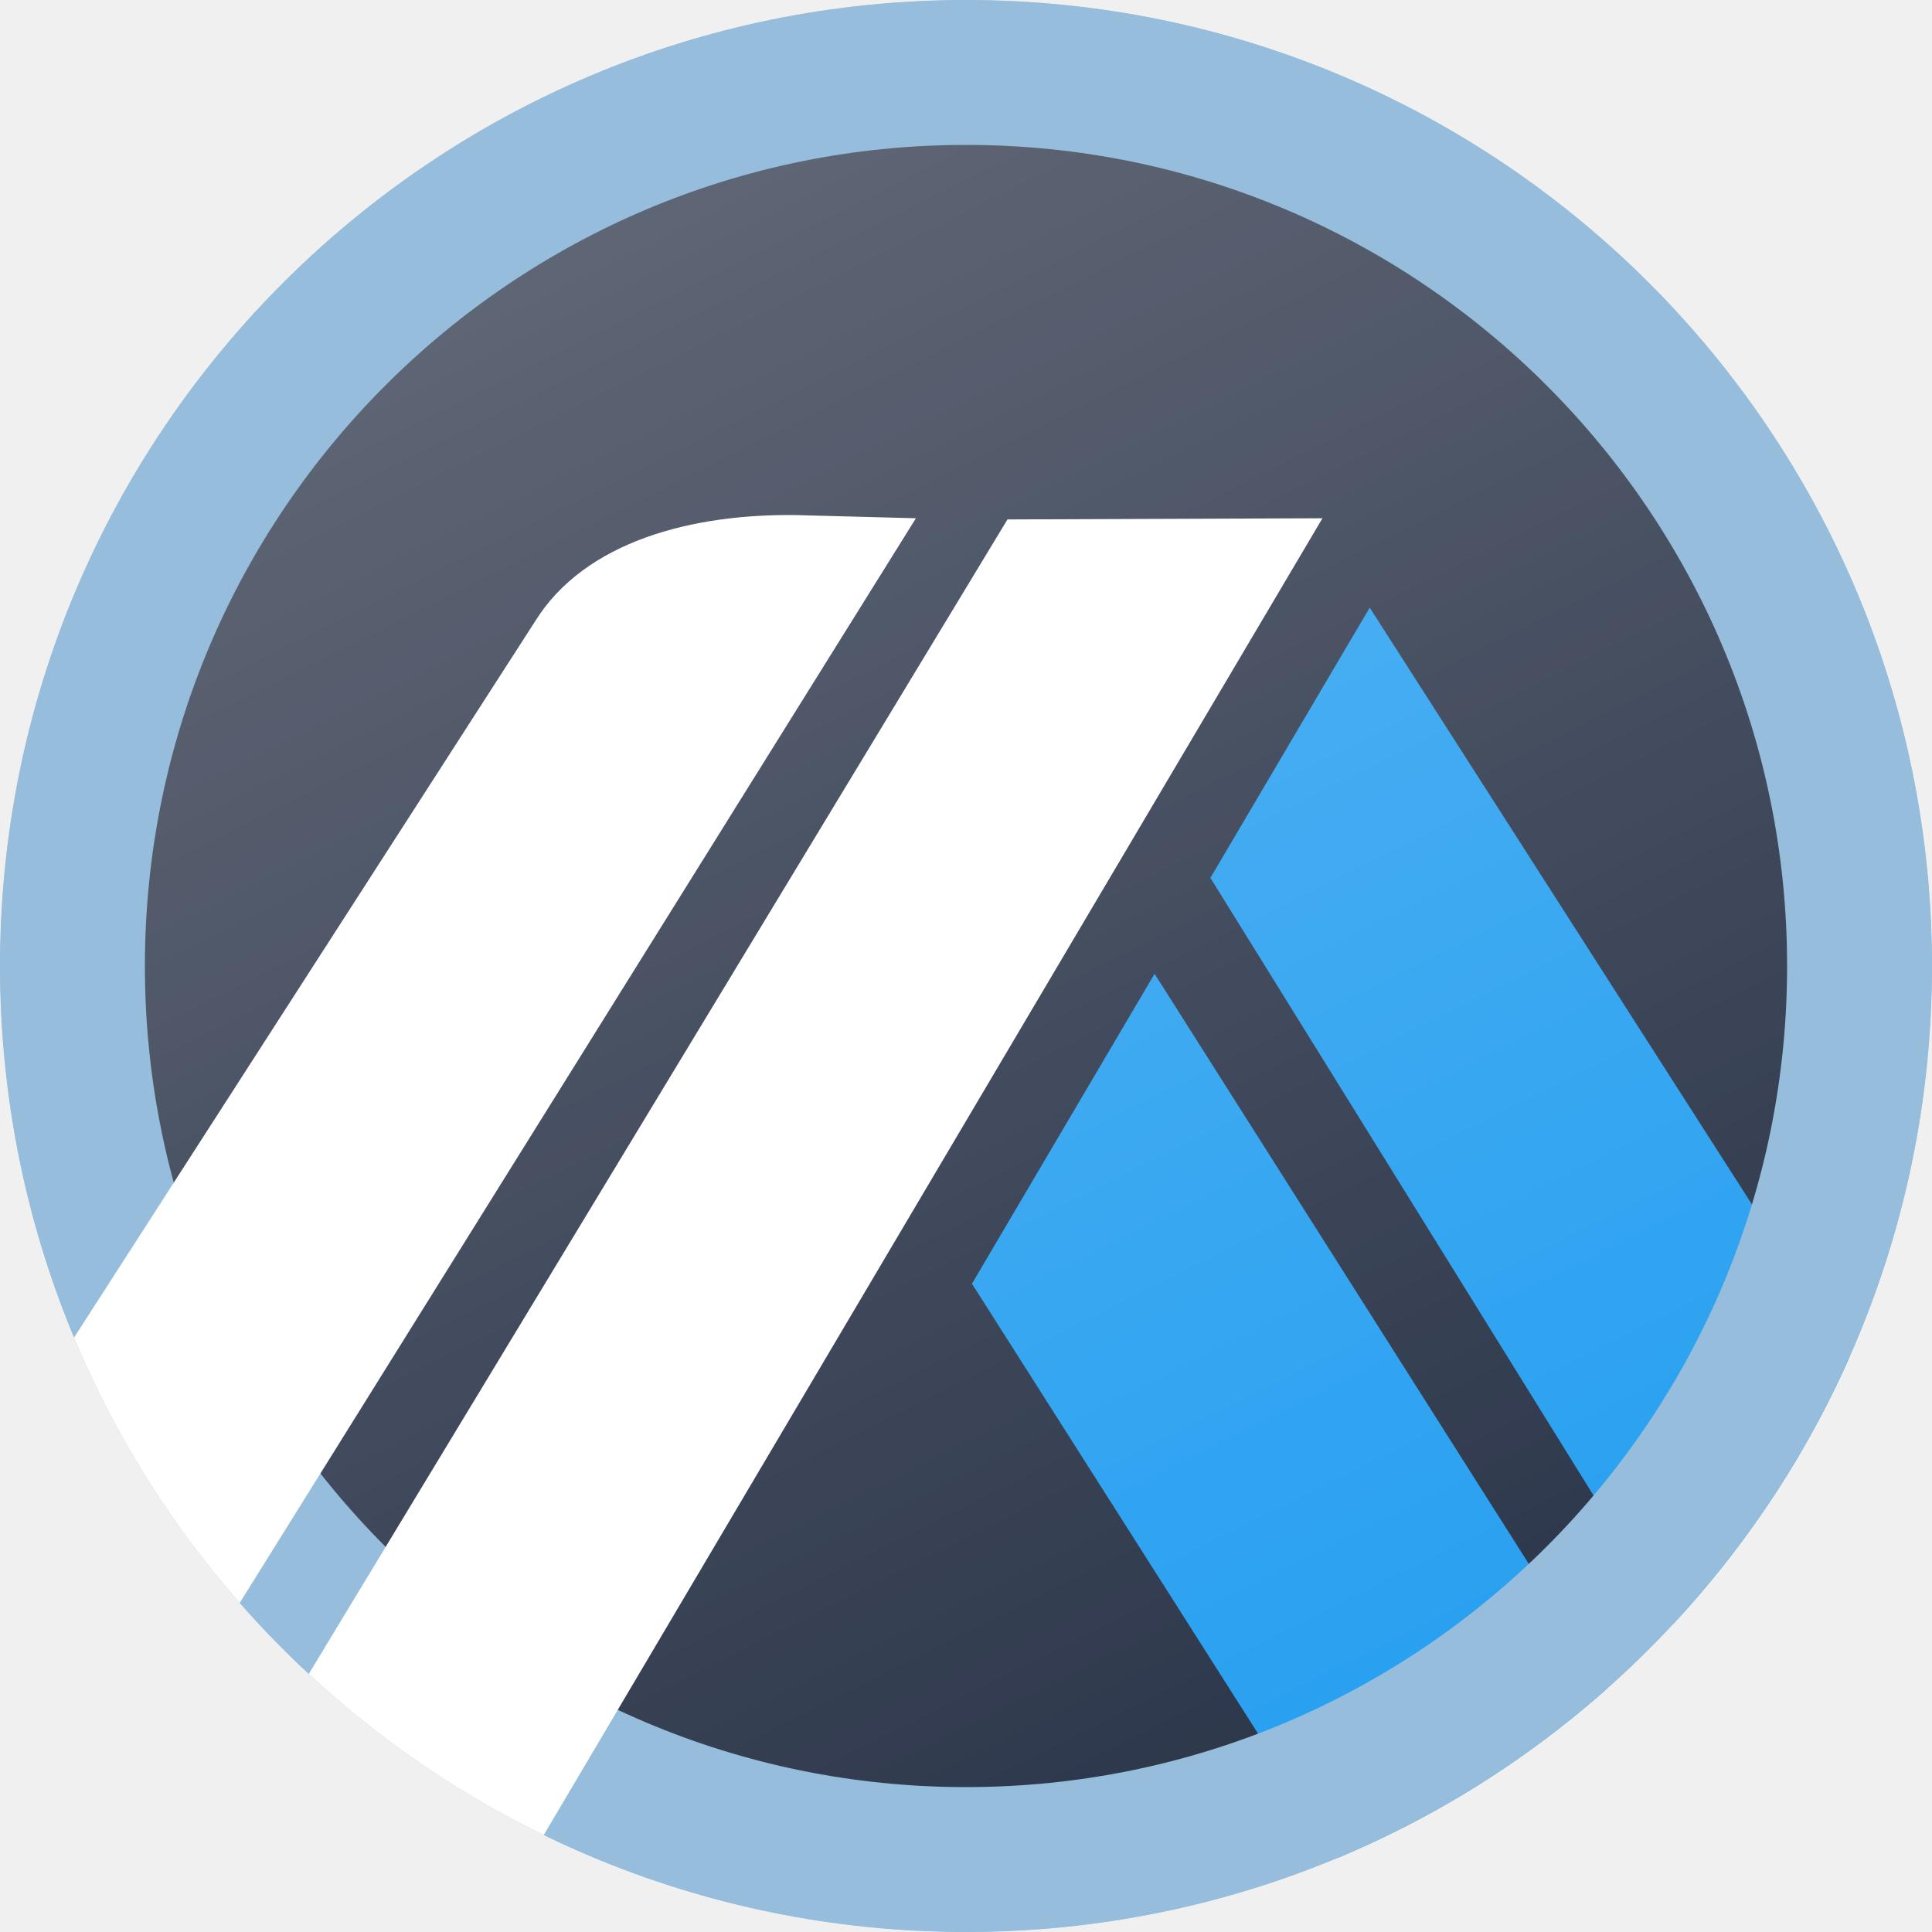
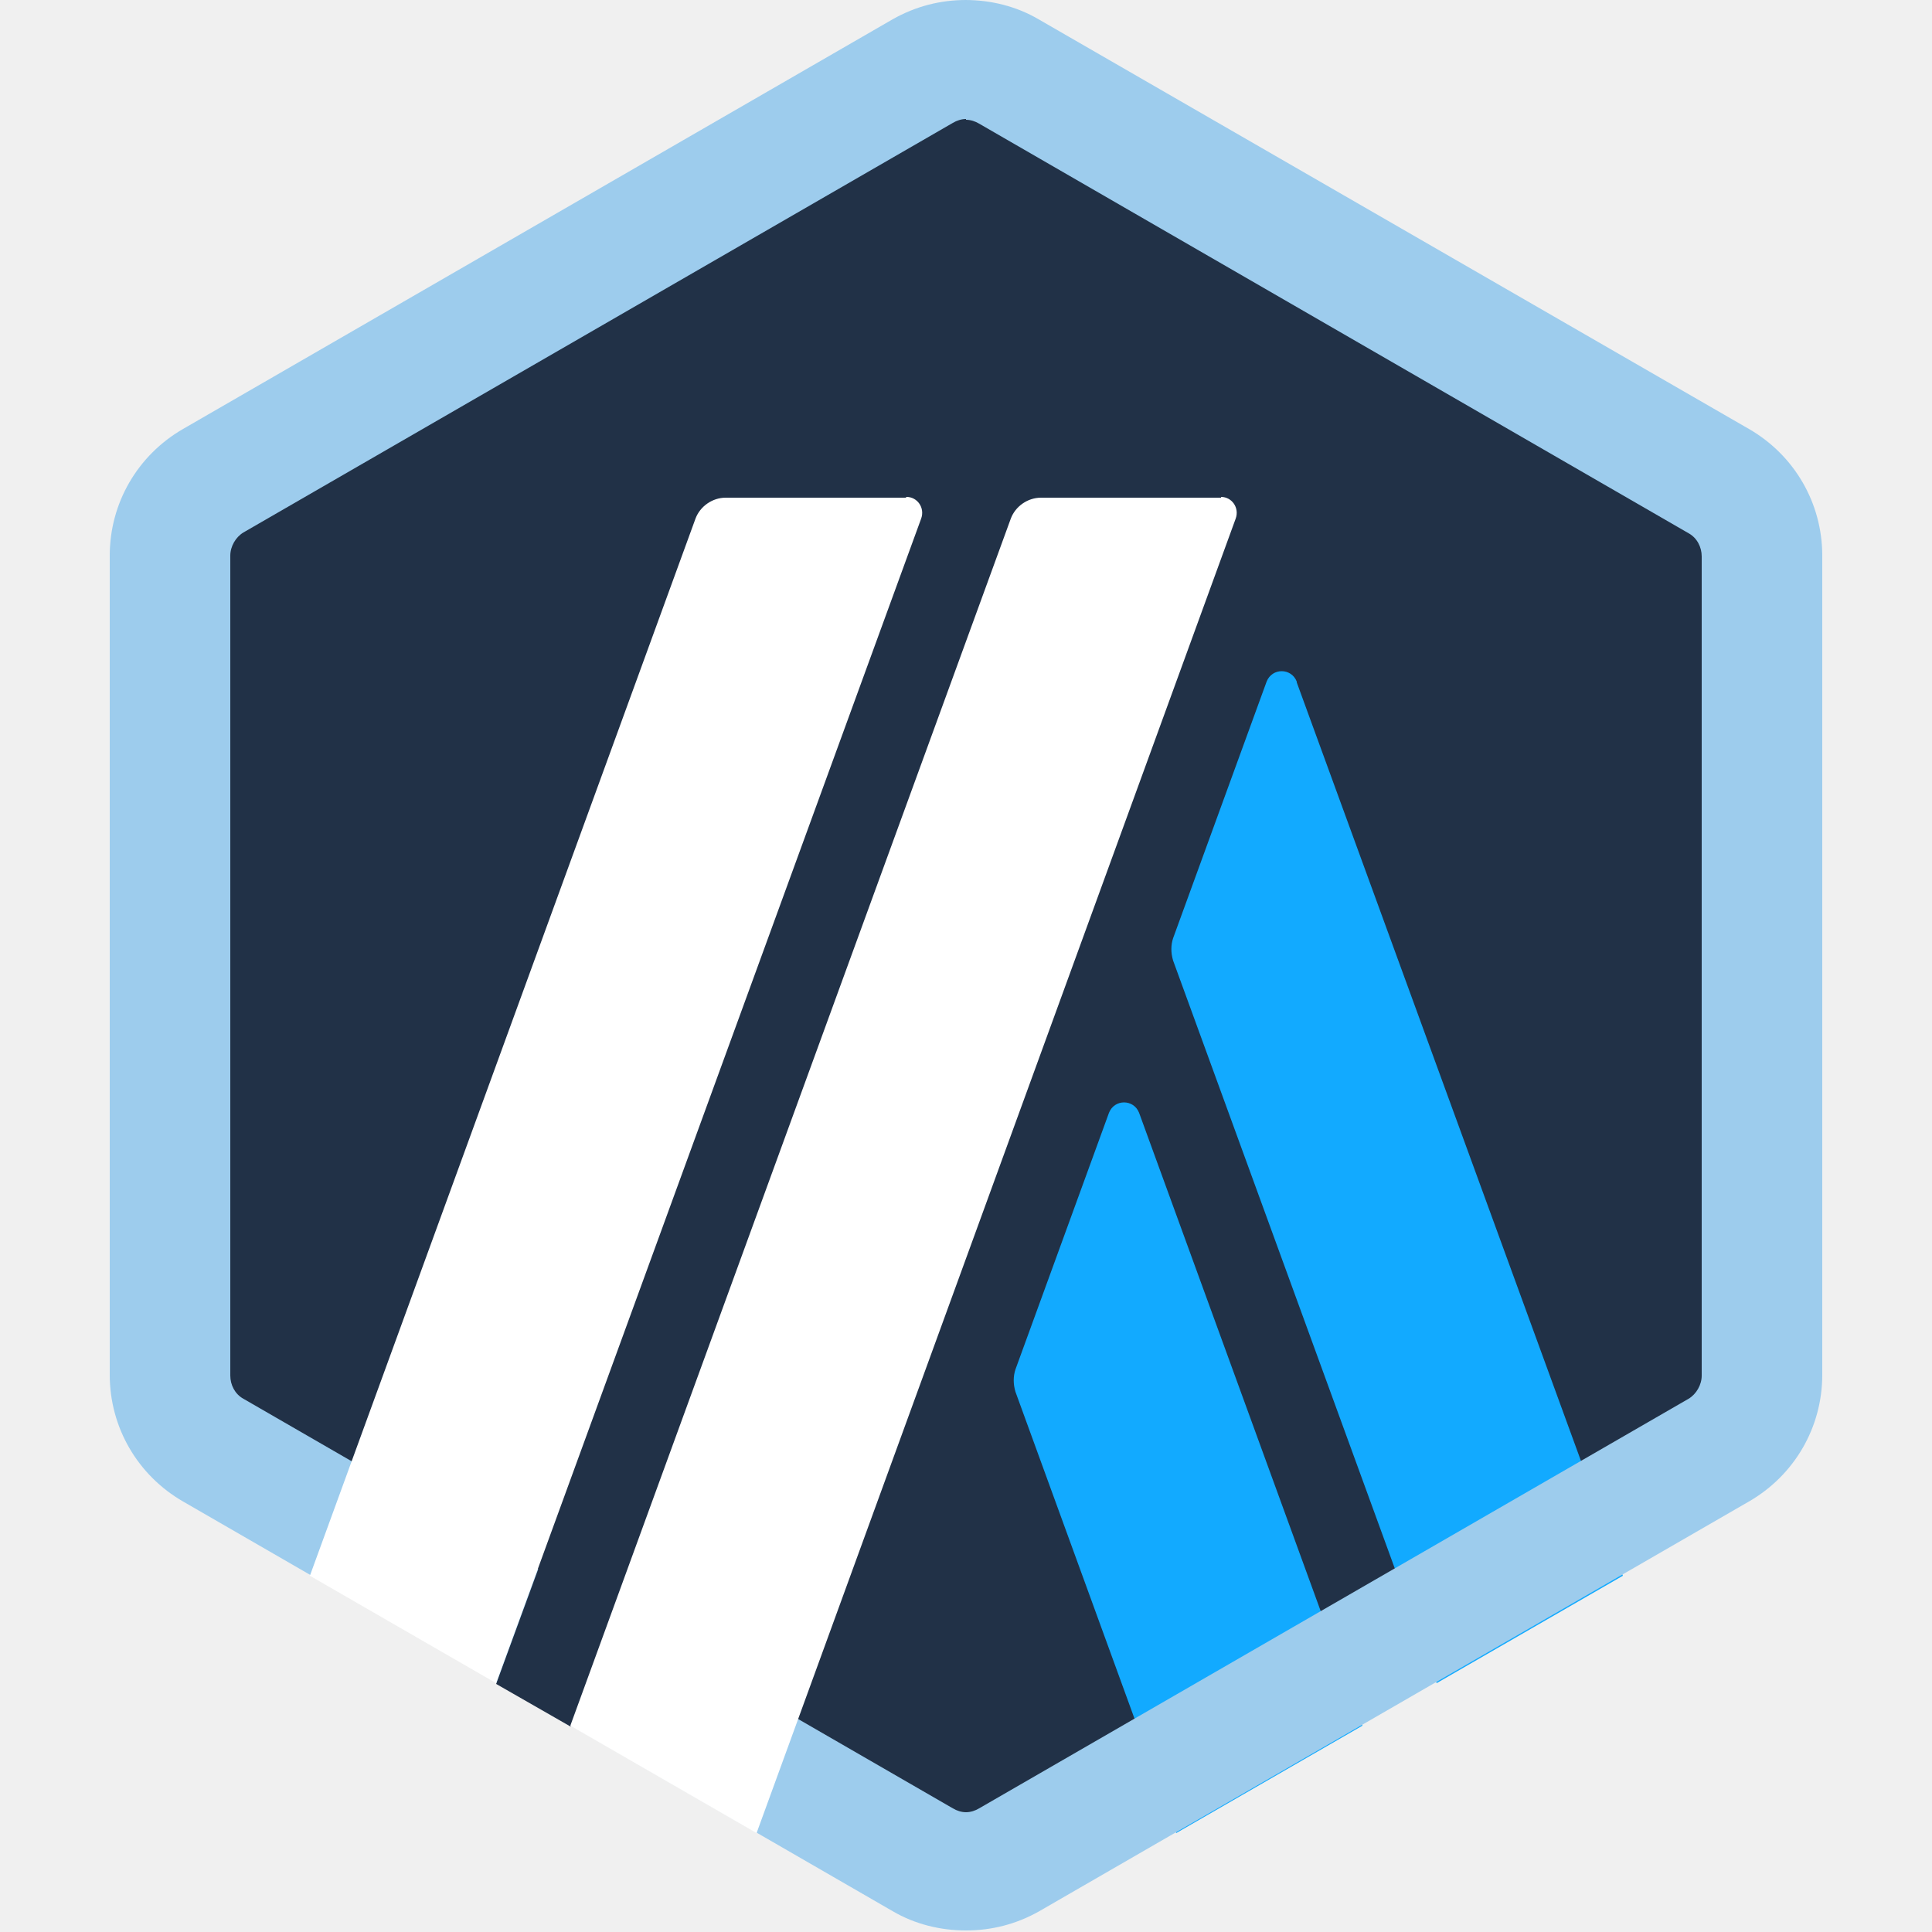
- <svg xmlns="http://www.w3.org/2000/svg" width="28" height="28" fill="none">
-   <rect width="26.6" height="26.6" x=".7" y=".7" fill="#2D374B" stroke="#96BEDC" stroke-width="1.4" rx="13.3" />
-   <mask id="a" width="28" height="28" x="0" y="0" maskUnits="userSpaceOnUse" style="mask-type:alpha">
-     <rect width="28" height="28" fill="#C4C4C4" rx="14" />
-   </mask>
-   <g mask="url(#a)">
-     <path fill="#28A0F0" d="m14.086 18.604 6.501 10.224 4.006-2.321-7.86-12.394-2.647 4.492Zm13.074 3.469-.003-1.86-7.306-11.407-2.309 3.917 7.091 11.43 2.172-1.259a.963.963 0 0 0 .355-.701l-0-.121Z" />
-     <rect width="25.9" height="25.9" x="1.05" y="1.05" fill="url(#b)" fill-opacity=".3" stroke="#96BEDC" stroke-width="2.1" rx="12.95" />
-     <path fill="#fff" d="m.363 28.221-3.07-1.767-.234-.833L7.746 9.019c.73-1.191 2.32-1.575 3.796-1.554l1.732.046L.363 28.221ZM19.166 7.511l-4.565.017L2.24 27.953l3.61 2.079.982-1.665L19.166 7.511Z" />
+ <svg xmlns="http://www.w3.org/2000/svg" version="1.1" id="Layer_1" x="0px" y="0px" viewBox="0 0 2500 2500" style="enable-background:new 0 0 2500 2500;" xml:space="preserve">
+   <style type="text/css">
+ 	.st0{fill:none;}
+ 	.st1{fill:#213147;}
+ 	.st2{fill:#12AAFF;}
+ 	.st3{fill:#9DCCED;}
+ 	.st4{fill:#FFFFFF;}
+ </style>
+   <g id="Layer_x0020_1">
+     <g id="_2405588477232">
+       <rect class="st0" width="2500" height="2500" />
+       <g>
+         <g>
+           <path class="st1" d="M226,760v980c0,63,33,120,88,152l849,490c54,31,121,31,175,0l849-490c54-31,88-89,88-152V760      c0-63-33-120-88-152l-849-490c-54-31-121-31-175,0L314,608c-54,31-87,89-87,152H226z" />
+           <g>
+             <g>
+               <g>
+                 <path class="st2" d="M1435,1440l-121,332c-3,9-3,19,0,29l208,571l241-139l-289-793C1467,1422,1442,1422,1435,1440z" />
+               </g>
+               <g>
+                 <path class="st2" d="M1678,882c-7-18-32-18-39,0l-121,332c-3,9-3,19,0,29l341,935l241-139L1678,883V882z" />
+               </g>
+             </g>
+           </g>
+           <g>
+             <path class="st3" d="M1250,155c6,0,12,2,17,5l918,530c11,6,17,18,17,30v1060c0,12-7,24-17,30l-918,530c-5,3-11,5-17,5       s-12-2-17-5l-918-530c-11-6-17-18-17-30V719c0-12,7-24,17-30l918-530c5-3,11-5,17-5l0,0V155z M1250,0c-33,0-65,8-95,25L237,555       c-59,34-95,96-95,164v1060c0,68,36,130,95,164l918,530c29,17,62,25,95,25s65-8,95-25l918-530c59-34,95-96,95-164V719       c0-68-36-130-95-164L1344,25c-29-17-62-25-95-25l0,0H1250z" />
+           </g>
+           <polygon class="st1" points="642,2179 727,1947 897,2088 738,2234     " />
+           <g>
+             <path class="st4" d="M1172,644H939c-17,0-33,11-39,27L401,2039l241,139l550-1507c5-14-5-28-19-28L1172,644z" />
+             <path class="st4" d="M1580,644h-233c-17,0-33,11-39,27L738,2233l241,139l620-1701c5-14-5-28-19-28V644z" />
+           </g>
+         </g>
+       </g>
+     </g>
  </g>
-   <defs>
-     <linearGradient id="b" x1="0" x2="14" y1="0" y2="28" gradientUnits="userSpaceOnUse">
-       <stop stop-color="#fff" />
-       <stop offset="1" stop-color="#fff" stop-opacity="0" />
-     </linearGradient>
-   </defs>
</svg>
